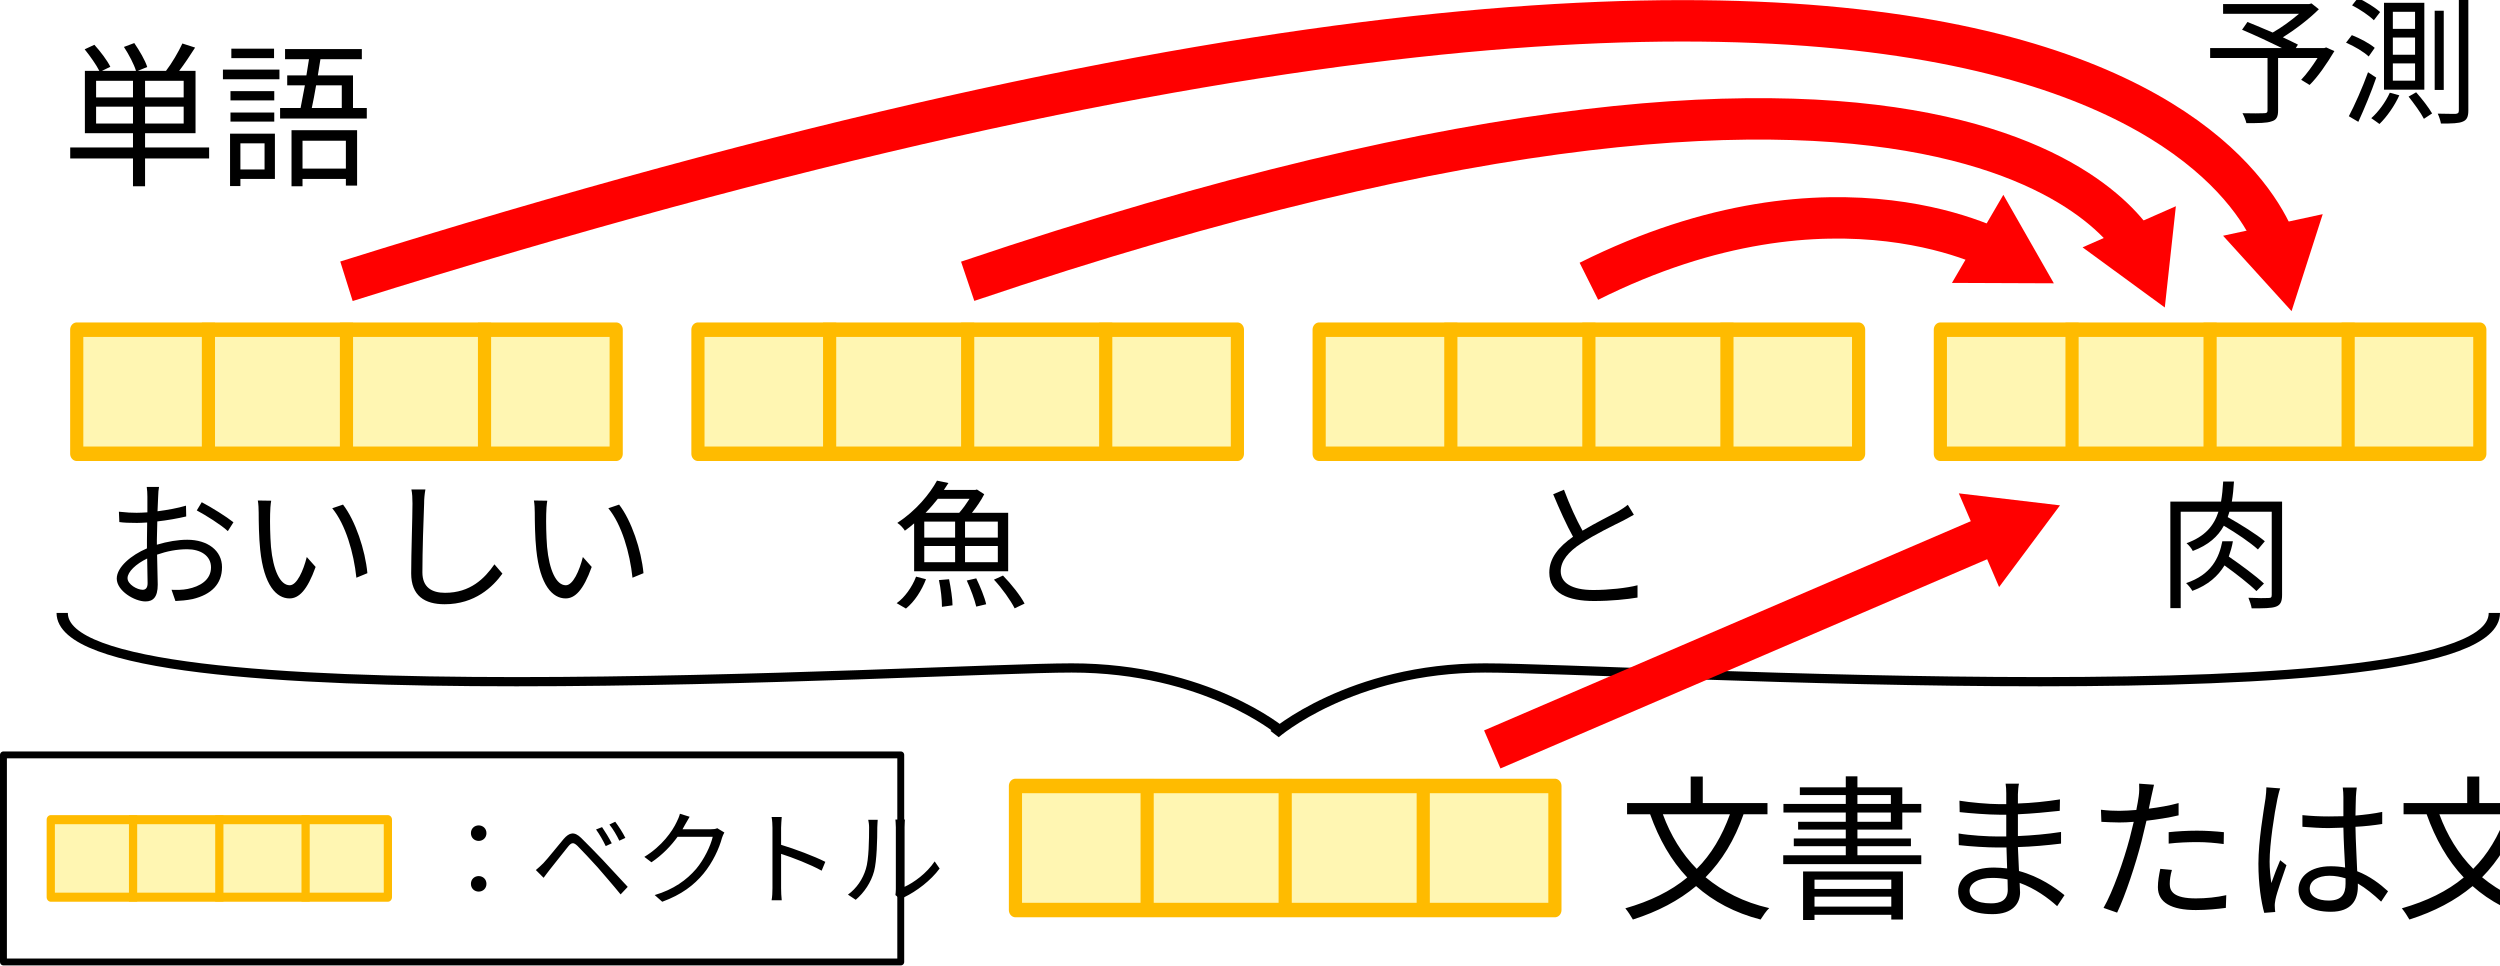
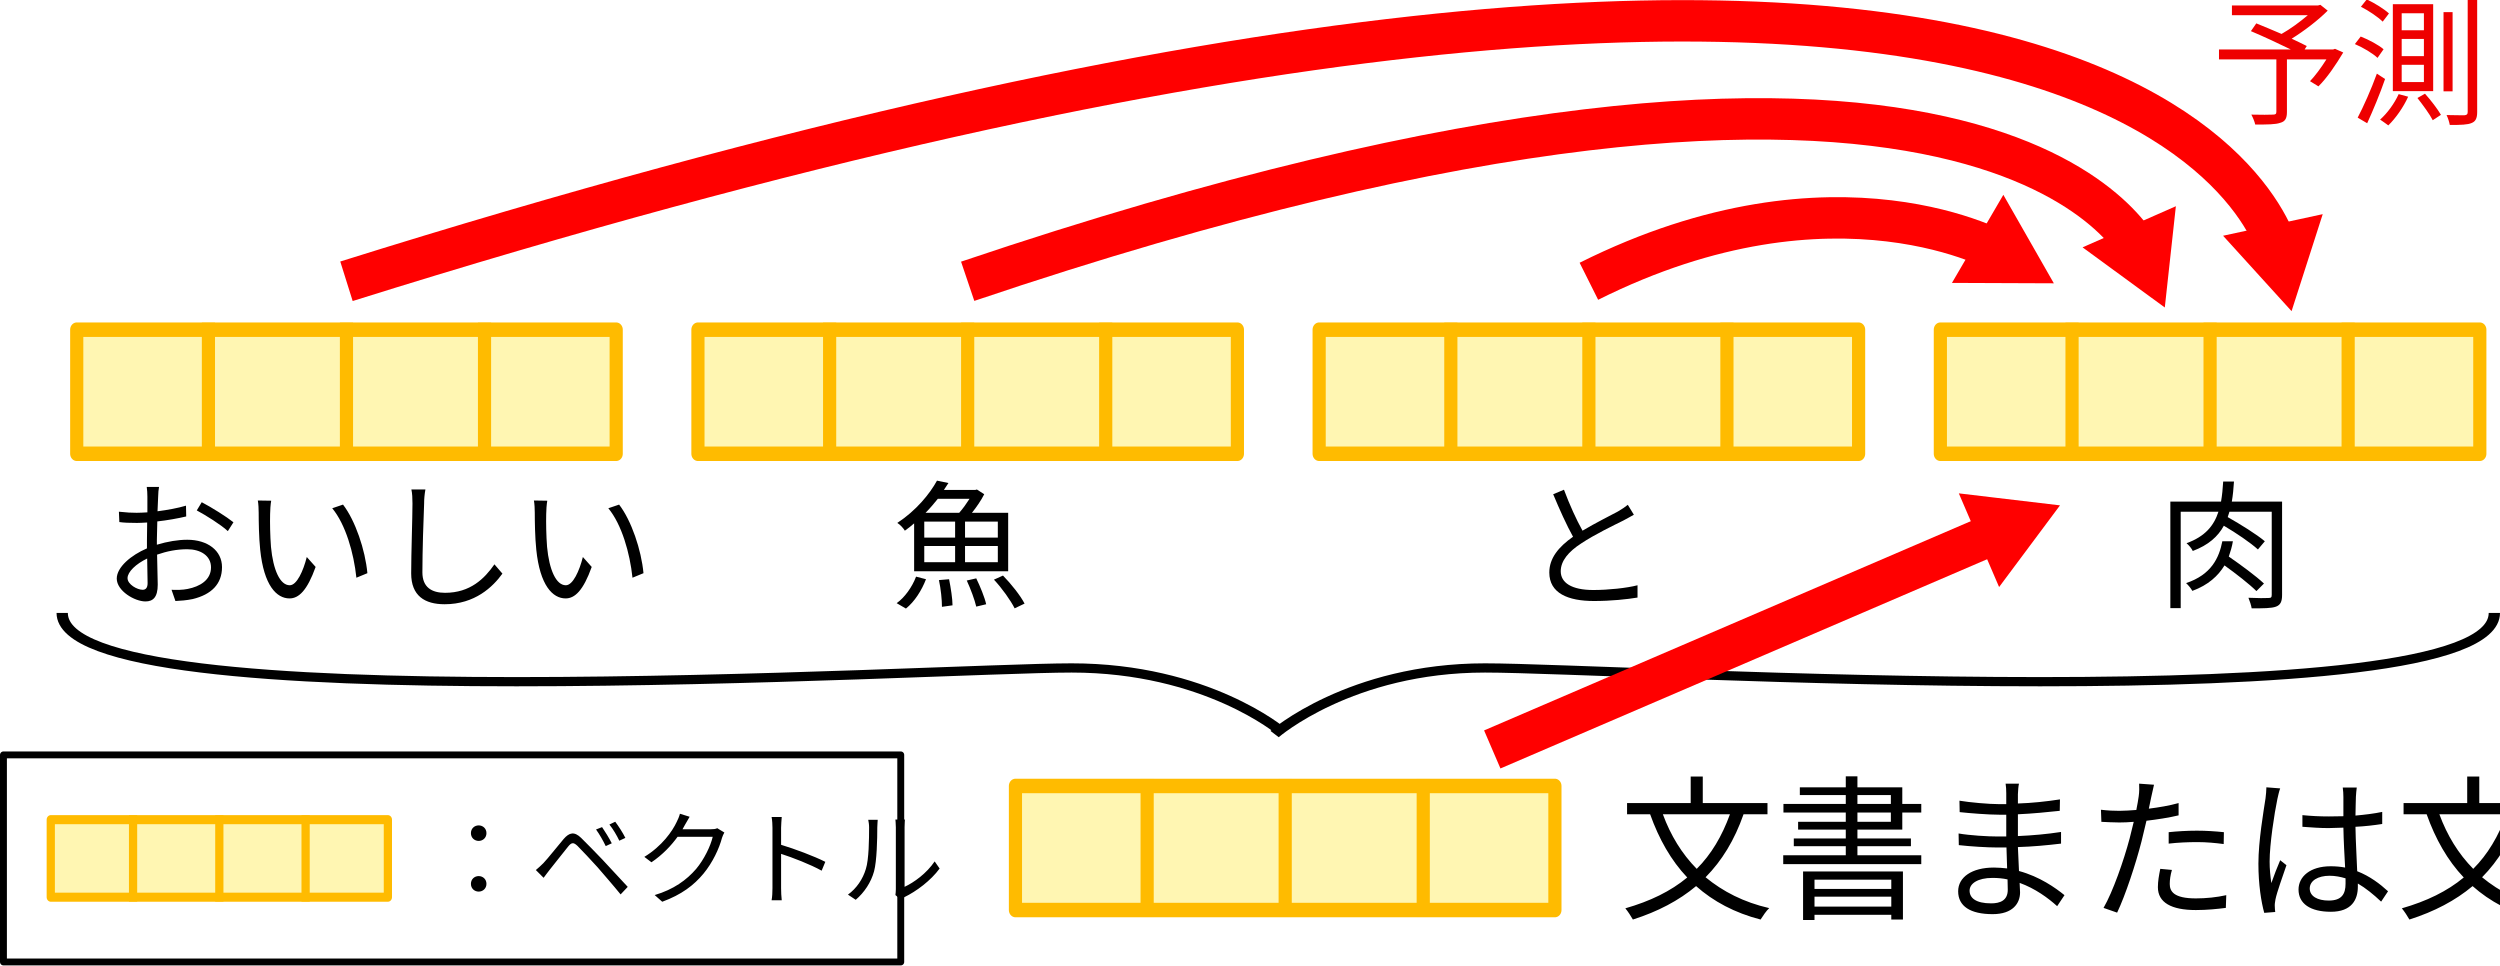
<svg xmlns="http://www.w3.org/2000/svg" width="51.11mm" height="19.737mm" viewBox="0 0 181.099 69.934" id="svg2" version="1.1">
  <defs id="defs4">
    <marker style="overflow:visible" id="marker10542" refX="0" refY="0" orient="auto">
      <path transform="scale(0.2,0.2)" style="fill:#ff0000;fill-opacity:1;fill-rule:evenodd;stroke:#ff0000;stroke-width:1pt;stroke-opacity:1" d="m 5.77,0 -8.65,5 0,-10 8.65,5 z" id="path10544" />
    </marker>
    <marker orient="auto" refY="0" refX="0" id="TriangleOutS" style="overflow:visible">
      <path id="path5149" d="m 5.77,0 -8.65,5 0,-10 8.65,5 z" style="fill:#ff0000;fill-opacity:1;fill-rule:evenodd;stroke:#ff0000;stroke-width:1pt;stroke-opacity:1" transform="scale(0.2,0.2)" />
    </marker>
    <marker orient="auto" refY="0" refX="0" id="TriangleOutS-0" style="overflow:visible">
      <path id="path5149-2" d="m 5.77,0 -8.65,5 0,-10 8.65,5 z" style="fill:#ff0000;fill-opacity:1;fill-rule:evenodd;stroke:#ff0000;stroke-width:1pt;stroke-opacity:1" transform="scale(0.2,0.2)" />
    </marker>
    <marker orient="auto" refY="0" refX="0" id="TriangleOutS-0-8" style="overflow:visible">
      <path id="path5149-2-0" d="m 5.77,0 -8.65,5 0,-10 8.65,5 z" style="fill:#ff0000;fill-opacity:1;fill-rule:evenodd;stroke:#ff0000;stroke-width:1pt;stroke-opacity:1" transform="scale(0.2,0.2)" />
    </marker>
  </defs>
  <g id="layer1" transform="translate(-204.9019,-553.9868)">
    <g style="fill:#fffa79;fill-opacity:1;stroke:#000000;stroke-opacity:1" transform="matrix(0.6714331,0,0,0.7380139,38.74155,154.0855)" id="g4774">
      <rect style="opacity:1;fill:#fff6b2;fill-opacity:1;stroke:#ffbb00;stroke-width:1.421;stroke-linecap:butt;stroke-linejoin:round;stroke-miterlimit:4;stroke-dasharray:none;stroke-dashoffset:0;stroke-opacity:1" id="rect4710" width="58.201" height="12.18" x="255.75" y="574.221" />
      <path style="fill:none;fill-rule:evenodd;stroke:#ffbb00;stroke-width:1.421px;stroke-linecap:butt;stroke-linejoin:miter;stroke-opacity:1" d="m 269.958,587.085 0,-13.55" id="path4712" />
      <path style="fill:none;fill-opacity:1;fill-rule:evenodd;stroke:#ffbb00;stroke-width:1.421px;stroke-linecap:butt;stroke-linejoin:miter;stroke-opacity:1" d="m 299.745,587.085 0,-13.55" id="path4712-6" />
      <path style="fill:none;fill-opacity:1;fill-rule:evenodd;stroke:#ffbb00;stroke-width:1.421px;stroke-linecap:butt;stroke-linejoin:miter;stroke-opacity:1" d="m 284.851,587.085 0,-13.55" id="path4712-9" />
    </g>
    <g id="g4774-8" style="fill:#fffa79;fill-opacity:1;stroke:#000000;stroke-opacity:1" transform="matrix(0.6714331,0,0,0.7380139,128.7415,154.0855)">
      <rect style="opacity:1;fill:#fff6b2;fill-opacity:1;stroke:#ffbb00;stroke-width:1.421;stroke-linecap:butt;stroke-linejoin:round;stroke-miterlimit:4;stroke-dasharray:none;stroke-dashoffset:0;stroke-opacity:1" id="rect4710-6" width="58.201" height="12.18" x="255.75" y="574.221" />
      <path style="fill:none;fill-rule:evenodd;stroke:#ffbb00;stroke-width:1.421px;stroke-linecap:butt;stroke-linejoin:miter;stroke-opacity:1" d="m 269.958,587.085 0,-13.55" id="path4712-7" />
      <path style="fill:none;fill-opacity:1;fill-rule:evenodd;stroke:#ffbb00;stroke-width:1.421px;stroke-linecap:butt;stroke-linejoin:miter;stroke-opacity:1" d="m 299.745,587.085 0,-13.55" id="path4712-6-8" />
      <path style="fill:none;fill-opacity:1;fill-rule:evenodd;stroke:#ffbb00;stroke-width:1.421px;stroke-linecap:butt;stroke-linejoin:miter;stroke-opacity:1" d="m 284.851,587.085 0,-13.55" id="path4712-9-6" />
    </g>
    <g id="g4774-1" style="fill:#fffa79;fill-opacity:1;stroke:#000000;stroke-opacity:1" transform="matrix(0.6714331,0,0,0.7380139,173.7416,154.0855)">
      <rect style="opacity:1;fill:#fff6b2;fill-opacity:1;stroke:#ffbb00;stroke-width:1.421;stroke-linecap:butt;stroke-linejoin:round;stroke-miterlimit:4;stroke-dasharray:none;stroke-dashoffset:0;stroke-opacity:1" id="rect4710-68" width="58.201" height="12.18" x="255.75" y="574.221" />
      <path style="fill:none;fill-rule:evenodd;stroke:#ffbb00;stroke-width:1.421px;stroke-linecap:butt;stroke-linejoin:miter;stroke-opacity:1" d="m 269.958,587.085 0,-13.55" id="path4712-5" />
      <path style="fill:none;fill-opacity:1;fill-rule:evenodd;stroke:#ffbb00;stroke-width:1.421px;stroke-linecap:butt;stroke-linejoin:miter;stroke-opacity:1" d="m 299.745,587.085 0,-13.55" id="path4712-6-0" />
      <path style="fill:none;fill-opacity:1;fill-rule:evenodd;stroke:#ffbb00;stroke-width:1.421px;stroke-linecap:butt;stroke-linejoin:miter;stroke-opacity:1" d="m 284.851,587.085 0,-13.55" id="path4712-9-5" />
    </g>
    <g id="g4774-6" style="fill:#fffa79;fill-opacity:1;stroke:#000000;stroke-opacity:1" transform="matrix(0.6714331,0,0,0.7380139,83.74155,154.0855)">
      <rect style="opacity:1;fill:#fff6b2;fill-opacity:1;stroke:#ffbb00;stroke-width:1.421;stroke-linecap:butt;stroke-linejoin:round;stroke-miterlimit:4;stroke-dasharray:none;stroke-dashoffset:0;stroke-opacity:1" id="rect4710-3" width="58.201" height="12.18" x="255.75" y="574.221" />
      <path style="fill:none;fill-rule:evenodd;stroke:#ffbb00;stroke-width:1.421px;stroke-linecap:butt;stroke-linejoin:miter;stroke-opacity:1" d="m 269.958,587.085 0,-13.55" id="path4712-74" />
      <path style="fill:none;fill-opacity:1;fill-rule:evenodd;stroke:#ffbb00;stroke-width:1.421px;stroke-linecap:butt;stroke-linejoin:miter;stroke-opacity:1" d="m 299.745,587.085 0,-13.55" id="path4712-6-6" />
      <path style="fill:none;fill-opacity:1;fill-rule:evenodd;stroke:#ffbb00;stroke-width:1.421px;stroke-linecap:butt;stroke-linejoin:miter;stroke-opacity:1" d="m 284.851,587.085 0,-13.55" id="path4712-9-0" />
    </g>
-     <text xml:space="preserve" style="font-style:normal;font-variant:normal;font-weight:normal;font-stretch:normal;font-size:11.25px;line-height:125%;font-family:Ubuntu;-inkscape-font-specification:'Ubuntu, Normal';text-align:start;letter-spacing:0px;word-spacing:0px;writing-mode:lr-tb;text-anchor:start;fill:#000000;fill-opacity:1;stroke:none;stroke-width:1px;stroke-linecap:butt;stroke-linejoin:miter;stroke-opacity:1" x="209.379" y="566.574" id="text4322">
-       <tspan id="tspan3428" x="209.379" y="566.574" style="font-size:11.25px">単語</tspan>
-     </text>
    <g id="g4404" transform="matrix(0.9749245,0,0,0.7969318,-19.35076,118.7248)">
      <path id="path4346" d="m 234.642,601.887 c 0,10 65,5 75,5 10,0 15.568,5.758 15.568,5.758" style="fill:none;fill-rule:evenodd;stroke:#000000;stroke-width:0.839px;stroke-linecap:butt;stroke-linejoin:miter;stroke-opacity:1" />
      <path id="path4346-0" d="m 415.358,601.887 c 0,10 -65,5 -75,5 -10,0 -15.631,6.01 -15.631,6.01" style="fill:none;fill-rule:evenodd;stroke:#000000;stroke-width:0.839px;stroke-linecap:butt;stroke-linejoin:miter;stroke-opacity:1" />
    </g>
    <text xml:space="preserve" style="font-style:normal;font-variant:normal;font-weight:normal;font-stretch:normal;font-size:13.75px;line-height:125%;font-family:Ubuntu;-inkscape-font-specification:Ubuntu;letter-spacing:0px;word-spacing:0px;fill:#000000;fill-opacity:1;stroke:none;stroke-width:1px;stroke-linecap:butt;stroke-linejoin:miter;stroke-opacity:1" x="255" y="697.362" id="text4382">
      <tspan id="tspan4384" x="255" y="697.362" />
    </text>
    <text xml:space="preserve" style="font-style:normal;font-variant:normal;font-weight:normal;font-stretch:normal;font-size:11.25px;line-height:125%;font-family:Ubuntu;-inkscape-font-specification:'Ubuntu, Normal';text-align:start;letter-spacing:0px;word-spacing:0px;writing-mode:lr-tb;text-anchor:start;fill:#000000;fill-opacity:1;stroke:none;stroke-width:1px;stroke-linecap:butt;stroke-linejoin:miter;stroke-opacity:1" x="322.203" y="619.692" id="text4322-7">
      <tspan x="322.203" y="619.692" style="font-size:11.25px" id="tspan4552">文書または文</tspan>
    </text>
    <text xml:space="preserve" style="font-style:normal;font-variant:normal;font-weight:normal;font-stretch:normal;font-size:13.75px;line-height:125%;font-family:Ubuntu;-inkscape-font-specification:Ubuntu;letter-spacing:0px;word-spacing:0px;fill:#000000;fill-opacity:1;stroke:none;stroke-width:1px;stroke-linecap:butt;stroke-linejoin:miter;stroke-opacity:1" x="361.167" y="597.239" id="text3428-9-5">
      <tspan id="tspan3431-8-7" x="361.167" y="597.239" style="font-size:10px">肉</tspan>
    </text>
    <text xml:space="preserve" style="font-style:normal;font-variant:normal;font-weight:normal;font-stretch:normal;font-size:13.75px;line-height:125%;font-family:Ubuntu;-inkscape-font-specification:Ubuntu;letter-spacing:0px;word-spacing:0px;fill:#000000;fill-opacity:1;stroke:none;stroke-width:1px;stroke-linecap:butt;stroke-linejoin:miter;stroke-opacity:1" x="269.464" y="597.239" id="text3428-8">
      <tspan id="tspan3431-2" x="269.464" y="597.239" style="font-size:10px;fill:#000000;fill-opacity:1">魚</tspan>
    </text>
    <text xml:space="preserve" style="font-style:normal;font-variant:normal;font-weight:normal;font-stretch:normal;font-size:13.75px;line-height:125%;font-family:Ubuntu;-inkscape-font-specification:Ubuntu;letter-spacing:0px;word-spacing:0px;fill:#000000;fill-opacity:1;stroke:none;stroke-width:1px;stroke-linecap:butt;stroke-linejoin:miter;stroke-opacity:1" x="315.118" y="597.239" id="text3428-9-5-4">
      <tspan x="315.118" y="597.239" style="font-size:10px" id="tspan4602">と</tspan>
    </text>
    <text xml:space="preserve" style="font-style:normal;font-variant:normal;font-weight:normal;font-stretch:normal;font-size:13.75px;line-height:125%;font-family:Ubuntu;-inkscape-font-specification:Ubuntu;letter-spacing:0px;word-spacing:0px;fill:#000000;fill-opacity:1;stroke:none;stroke-width:1px;stroke-linecap:butt;stroke-linejoin:miter;stroke-opacity:1" x="212.749" y="612.045" id="text3428-8-3">
      <tspan id="tspan3431-2-7" x="212.749" y="612.045" style="font-size:10px;fill:#000000;fill-opacity:1" />
    </text>
    <flowRoot xml:space="preserve" id="flowRoot4574" style="font-style:normal;font-weight:normal;font-size:40px;line-height:125%;font-family:sans-serif;letter-spacing:0px;word-spacing:0px;fill:#000000;fill-opacity:1;stroke:none;stroke-width:1px;stroke-linecap:butt;stroke-linejoin:miter;stroke-opacity:1" transform="translate(195.5629,537.0286)">
      <flowRegion id="flowRegion4576">
        <rect id="rect4578" width="120" height="190" x="264.437" y="-24.666" />
      </flowRegion>
      <flowPara id="flowPara4580" />
    </flowRoot>
    <flowRoot xml:space="preserve" id="flowRoot4582" style="font-style:normal;font-weight:normal;font-size:40px;line-height:125%;font-family:sans-serif;letter-spacing:0px;word-spacing:0px;fill:#000000;fill-opacity:1;stroke:none;stroke-width:1px;stroke-linecap:butt;stroke-linejoin:miter;stroke-opacity:1" transform="translate(195.5629,537.0286)">
      <flowRegion id="flowRegion4584">
        <rect id="rect4586" width="140" height="230" x="254.437" y="-44.666" />
      </flowRegion>
      <flowPara id="flowPara4588" />
    </flowRoot>
    <text xml:space="preserve" style="font-style:normal;font-variant:normal;font-weight:normal;font-stretch:normal;font-size:13.75px;line-height:125%;font-family:Ubuntu;-inkscape-font-specification:Ubuntu;letter-spacing:0px;word-spacing:0px;fill:#000000;fill-opacity:1;stroke:none;stroke-width:1px;stroke-linecap:butt;stroke-linejoin:miter;stroke-opacity:1" x="212.312" y="597.239" id="text3428-8-7">
      <tspan id="tspan3431-2-1" x="212.312" y="597.239" style="font-size:10px;fill:#000000;fill-opacity:1">おいしい</tspan>
    </text>
    <g id="g4774-8-7" style="fill:#fffa79;fill-opacity:1;stroke:#000000;stroke-opacity:1" transform="matrix(0.6714331,0,0,0.7380139,106.7416,187.1377)">
      <rect style="opacity:1;fill:#fff6b2;fill-opacity:1;stroke:#ffbb00;stroke-width:1.421;stroke-linecap:butt;stroke-linejoin:round;stroke-miterlimit:4;stroke-dasharray:none;stroke-dashoffset:0;stroke-opacity:1" id="rect4710-6-3" width="58.201" height="12.18" x="255.75" y="574.221" />
      <path style="fill:none;fill-rule:evenodd;stroke:#ffbb00;stroke-width:1.421px;stroke-linecap:butt;stroke-linejoin:miter;stroke-opacity:1" d="m 269.958,587.085 0,-13.55" id="path4712-7-0" />
      <path style="fill:none;fill-opacity:1;fill-rule:evenodd;stroke:#ffbb00;stroke-width:1.421px;stroke-linecap:butt;stroke-linejoin:miter;stroke-opacity:1" d="m 299.745,587.085 0,-13.55" id="path4712-6-8-6" />
      <path style="fill:none;fill-opacity:1;fill-rule:evenodd;stroke:#ffbb00;stroke-width:1.421px;stroke-linecap:butt;stroke-linejoin:miter;stroke-opacity:1" d="m 284.851,587.085 0,-13.55" id="path4712-9-6-0" />
    </g>
    <path style="fill:none;fill-rule:evenodd;stroke:#ff0000;stroke-width:3;stroke-linecap:butt;stroke-linejoin:miter;stroke-miterlimit:4;stroke-dasharray:none;stroke-opacity:1;marker-end:url(#TriangleOutS)" d="m 230,574.362 c 131.5,-41.25 140,-2 140,-2" id="path4965" />
    <path style="fill:none;fill-rule:evenodd;stroke:#ff0000;stroke-width:3;stroke-linecap:butt;stroke-linejoin:miter;stroke-miterlimit:4;stroke-dasharray:none;stroke-opacity:1;marker-end:url(#TriangleOutS-0)" d="m 320,574.362 c 18,-9 30,-2 30,-2" id="path4965-8" />
    <path style="fill:none;fill-rule:evenodd;stroke:#ff0000;stroke-width:3;stroke-linecap:butt;stroke-linejoin:miter;stroke-miterlimit:4;stroke-dasharray:none;stroke-opacity:1;marker-end:url(#TriangleOutS-0-8)" d="m 275,574.362 c 74.75,-25.25 85,-2 85,-2" id="path4965-8-4" />
    <g id="g8377" transform="translate(0.1518712,1.308632)">
      <g transform="matrix(0.419582,0,0,0.4611888,101.1197,347.2293)" style="fill:#fffa79;fill-opacity:1;stroke:#000000;stroke-opacity:1" id="g4774-8-7-4">
        <rect y="574.221" x="255.75" height="12.18" width="58.201" id="rect4710-6-3-0" style="opacity:1;fill:#fff6b2;fill-opacity:1;stroke:#ffbb00;stroke-width:1.421;stroke-linecap:butt;stroke-linejoin:round;stroke-miterlimit:4;stroke-dasharray:none;stroke-dashoffset:0;stroke-opacity:1" />
        <path id="path4712-7-0-2" d="m 269.958,587.085 0,-13.55" style="fill:none;fill-rule:evenodd;stroke:#ffbb00;stroke-width:1.421px;stroke-linecap:butt;stroke-linejoin:miter;stroke-opacity:1" />
        <path id="path4712-6-8-6-2" d="m 299.745,587.085 0,-13.55" style="fill:none;fill-opacity:1;fill-rule:evenodd;stroke:#ffbb00;stroke-width:1.421px;stroke-linecap:butt;stroke-linejoin:miter;stroke-opacity:1" />
        <path id="path4712-9-6-0-0" d="m 284.851,587.085 0,-13.55" style="fill:none;fill-opacity:1;fill-rule:evenodd;stroke:#ffbb00;stroke-width:1.421px;stroke-linecap:butt;stroke-linejoin:miter;stroke-opacity:1" />
      </g>
      <text id="text3428-8-7-7" y="617.673" x="235.677" style="font-style:normal;font-variant:normal;font-weight:normal;font-stretch:normal;font-size:7.5px;line-height:125%;font-family:Ubuntu;-inkscape-font-specification:Ubuntu;letter-spacing:0px;word-spacing:0px;fill:#000000;fill-opacity:1;stroke:none;stroke-width:1px;stroke-linecap:butt;stroke-linejoin:miter;stroke-opacity:1" xml:space="preserve">
        <tspan style="font-size:7.5px;fill:#000000;fill-opacity:1" y="617.673" x="235.677" id="tspan3431-2-1-3">：ベクトル</tspan>
      </text>
      <rect y="607.362" x="205" height="15" width="65" id="rect8355" style="opacity:1;fill:none;fill-opacity:1;stroke:#000000;stroke-width:0.5;stroke-linecap:butt;stroke-linejoin:round;stroke-miterlimit:4;stroke-dasharray:none;stroke-dashoffset:0;stroke-opacity:1" />
    </g>
-     <text xml:space="preserve" style="font-style:normal;font-variant:normal;font-weight:normal;font-stretch:normal;font-size:10px;line-height:125%;font-family:Ubuntu;-inkscape-font-specification:'Ubuntu, Normal';text-align:start;letter-spacing:0px;word-spacing:0px;writing-mode:lr-tb;text-anchor:start;fill:#000000;fill-opacity:1;stroke:none;stroke-width:1px;stroke-linecap:butt;stroke-linejoin:miter;stroke-opacity:1" x="364.471" y="562.142" id="text4322-6">
-       <tspan id="tspan3428-1" x="364.471" y="562.142" style="font-size:10px">予測</tspan>
+     <text xml:space="preserve" style="font-style:normal;font-variant:normal;font-weight:normal;font-stretch:normal;font-size:10px;line-height:125%;font-family:Ubuntu;-inkscape-font-specification:'Ubuntu, Normal';text-align:start;letter-spacing:0px;word-spacing:0px;writing-mode:lr-tb;text-anchor:start;fill:#ee0000;fill-opacity:1;stroke:none;stroke-width:1px;stroke-linecap:butt;stroke-linejoin:miter;stroke-opacity:1" x="365.113" y="562.245" id="text4322-6">
+       <tspan id="tspan3428-1" x="365.113" y="562.245" style="font-size:10px;fill:#ee0000;fill-opacity:1">予測</tspan>
    </text>
    <path style="fill:none;fill-rule:evenodd;stroke:#ff0000;stroke-width:3;stroke-linecap:butt;stroke-linejoin:miter;stroke-miterlimit:4;stroke-dasharray:none;stroke-opacity:1;marker-end:url(#marker10542)" d="m 313.001,608.276 37.211,-15.998" id="path10534" />
  </g>
</svg>
